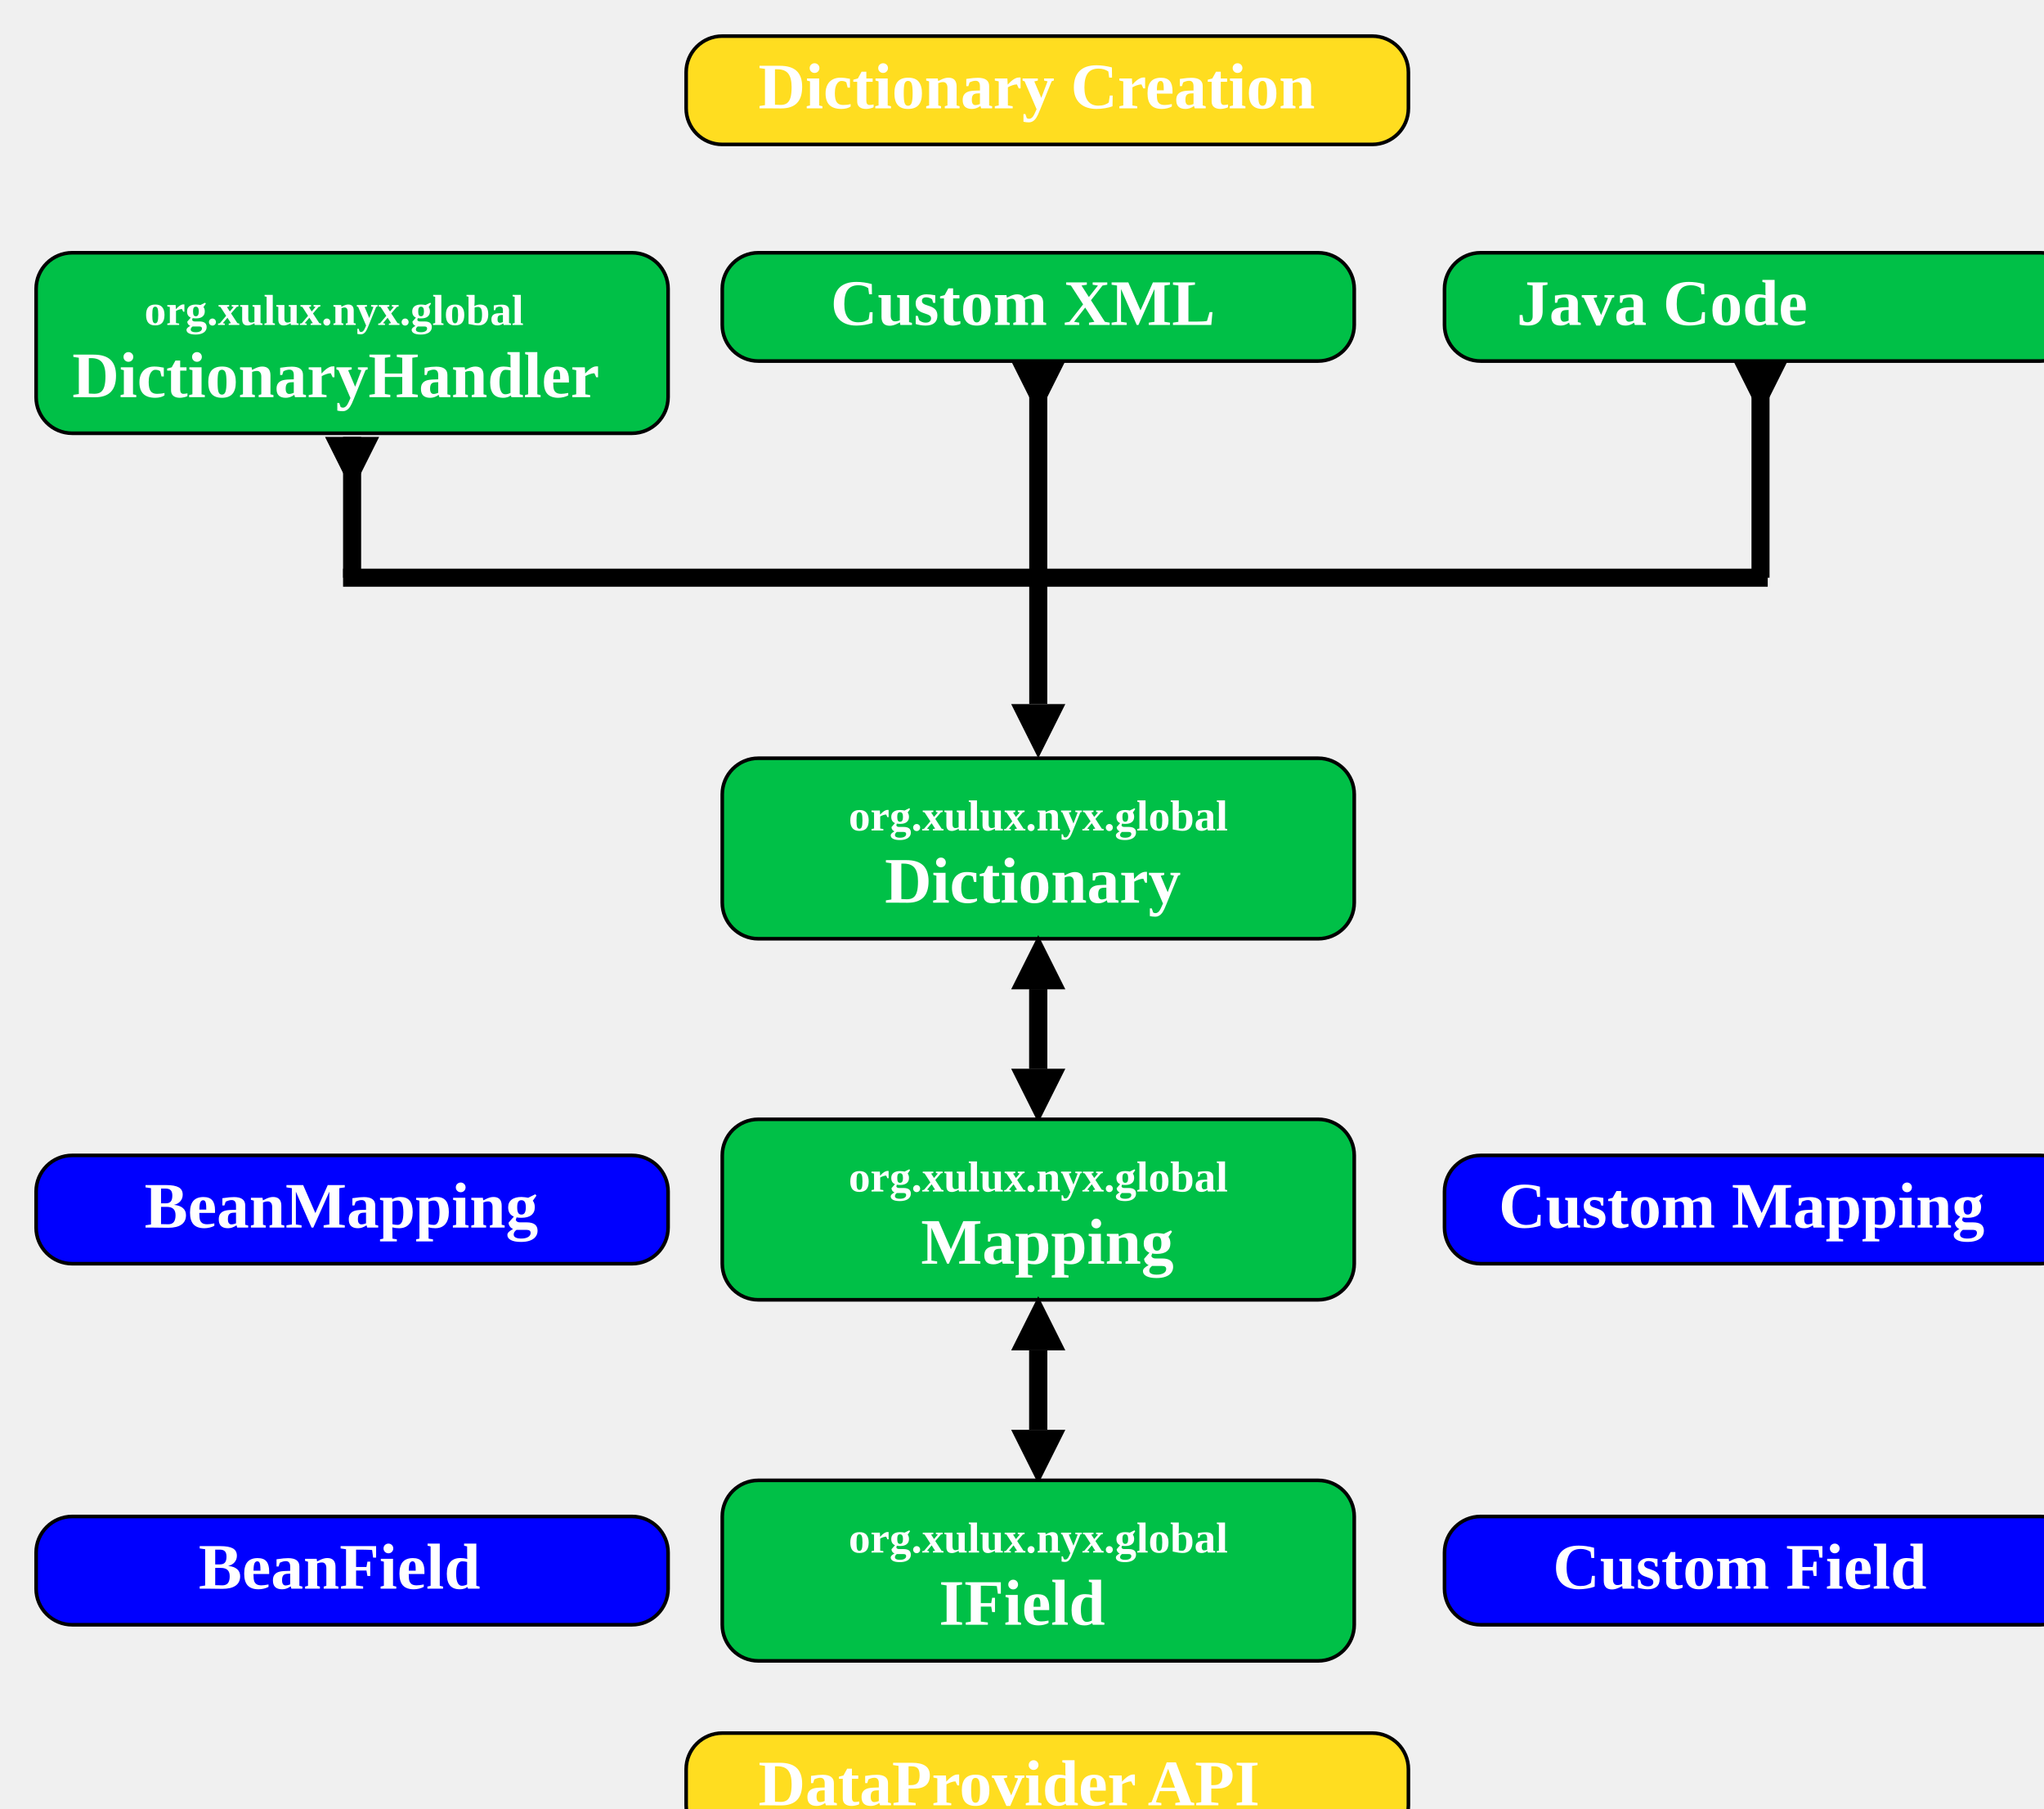
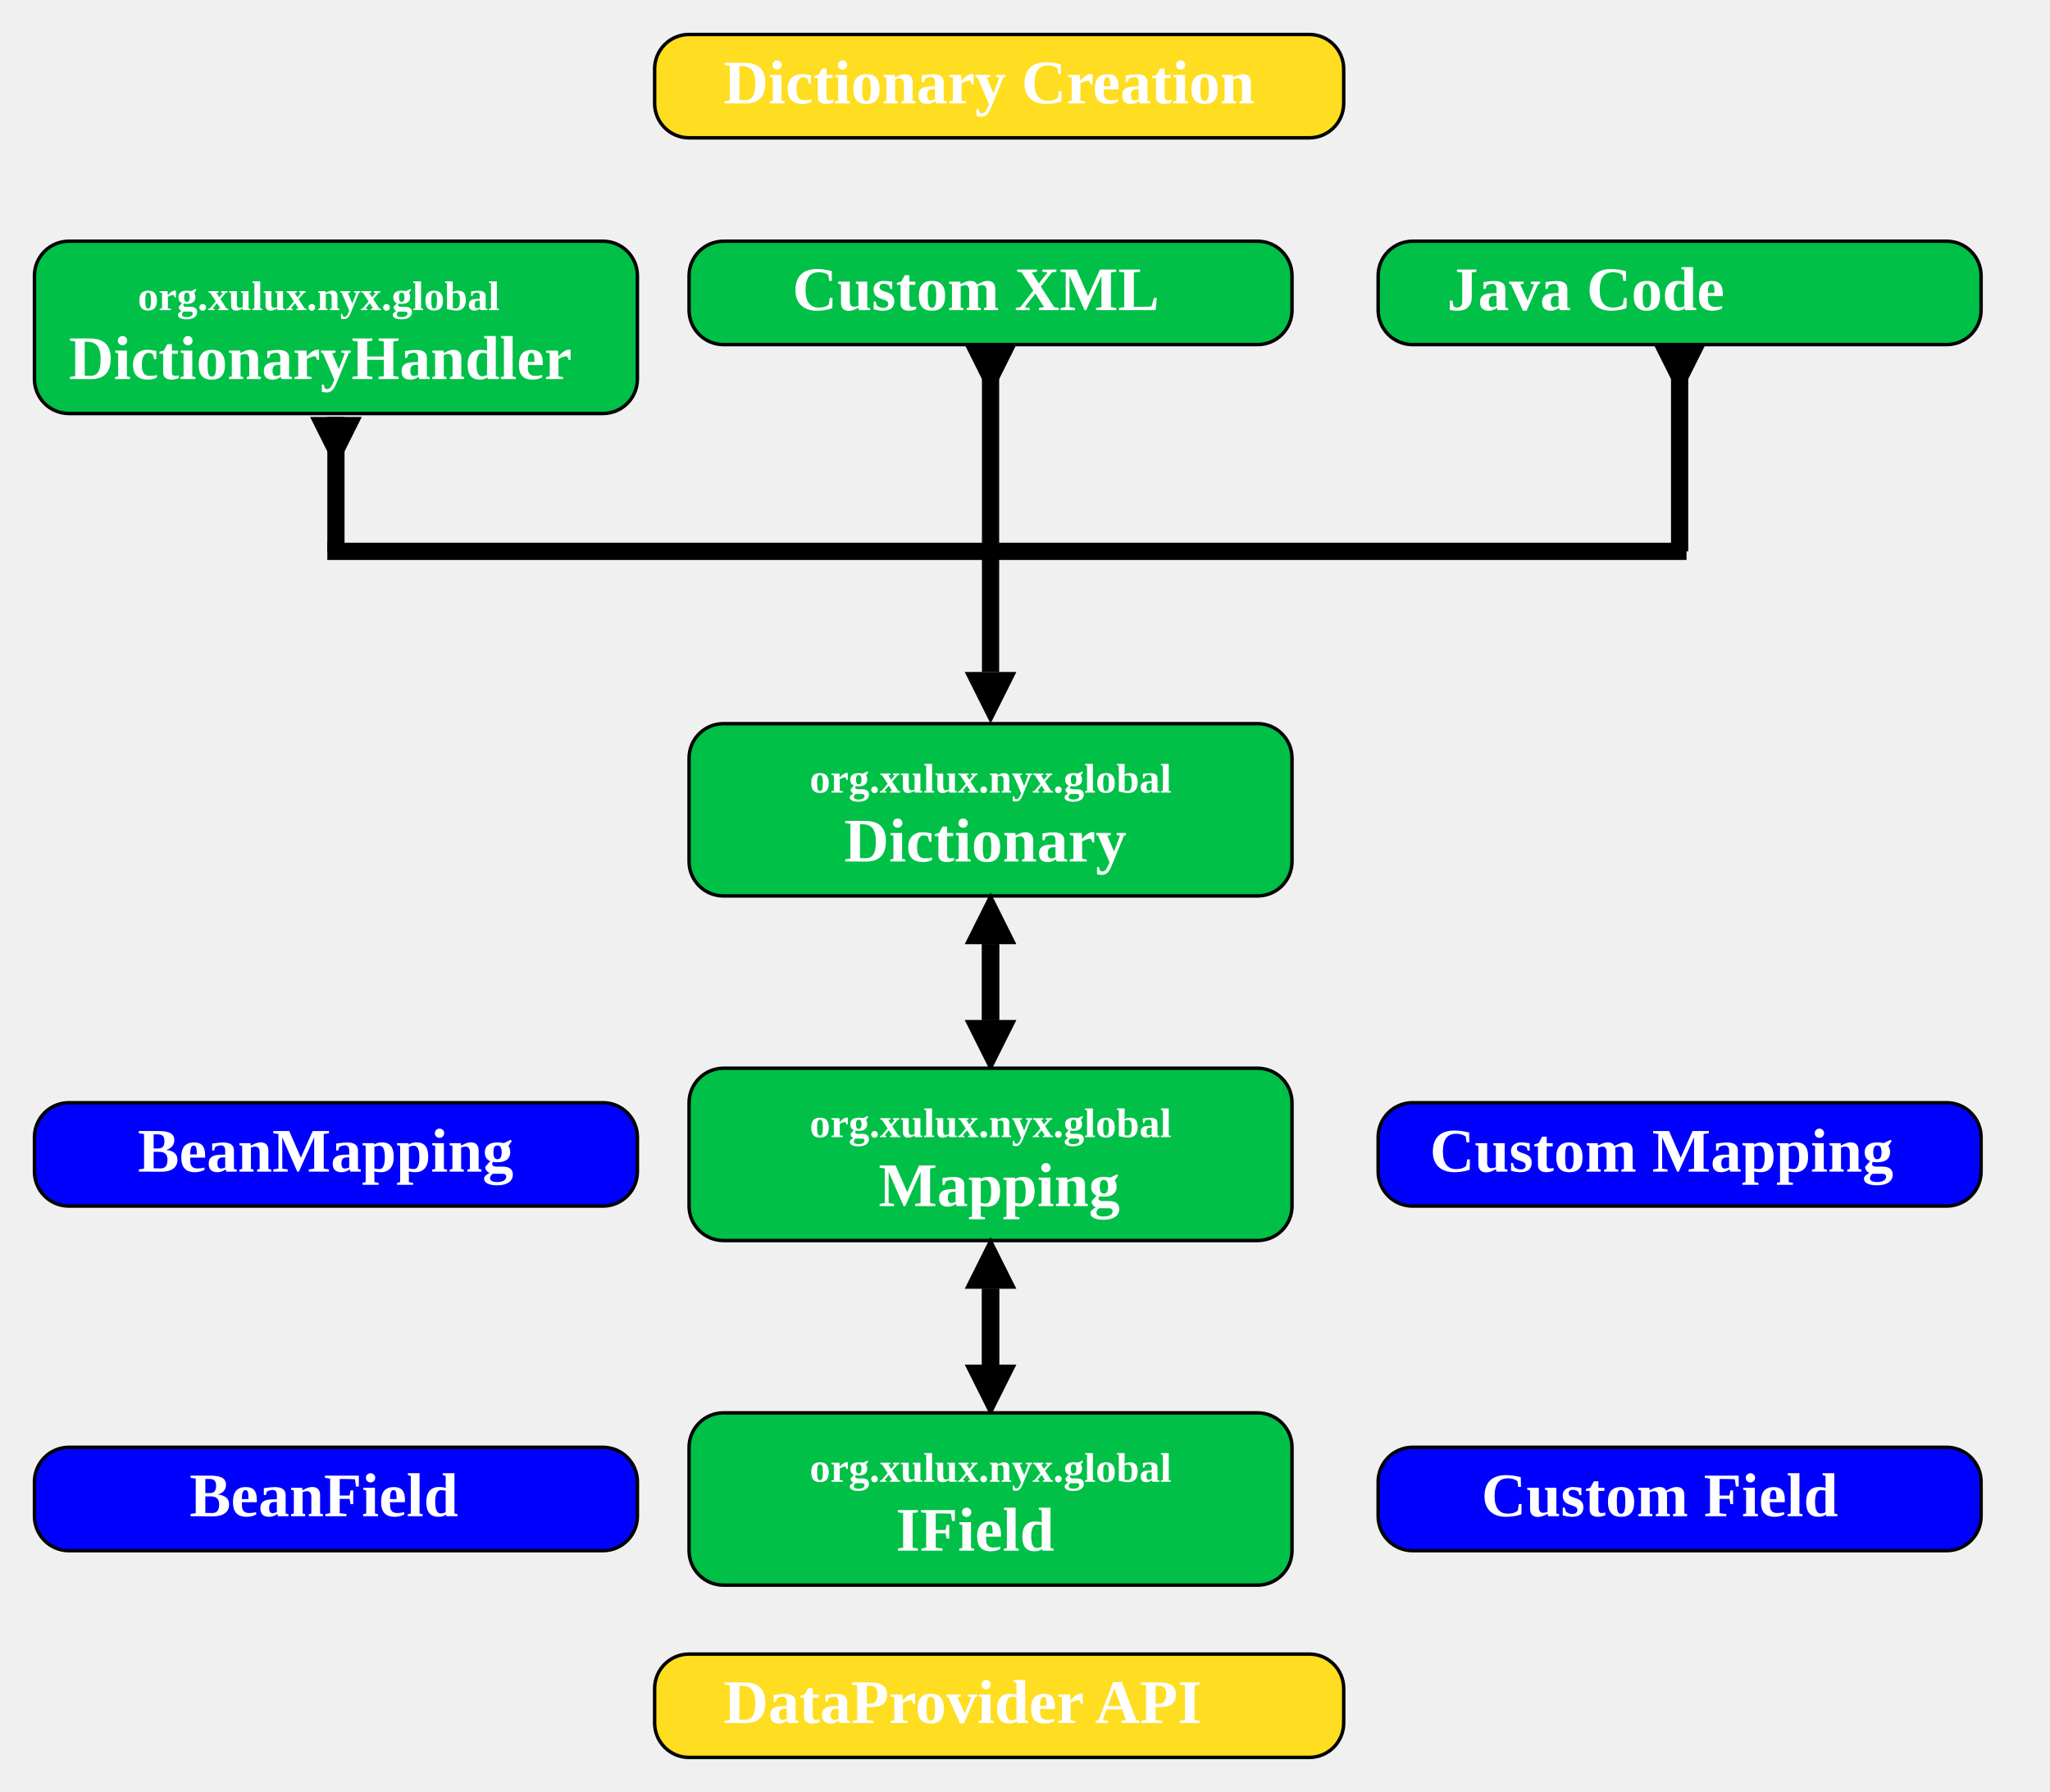
- <svg xmlns="http://www.w3.org/2000/svg" version="1">
+ <svg xmlns="http://www.w3.org/2000/svg" version="1" width="595" height="520">
  <defs>
    <marker id="Triangle" viewBox="0 0 10 10" refX="0" refY="5" markerUnits="strokeWidth" markerWidth="4" markerHeight="3" orient="auto">
      <path d="M 0 0 L 10 5 L 0 10 z" />
    </marker>
  </defs>
  <linearGradient id="boxgradient">
    <stop offset="100%" style="stop-color:#00C047" />
  </linearGradient>
  <rect x="190" y="10" width="200" height="30" style="fill:#FFDD20" stroke-with="10" stroke="black" rx="10" />
  <g style="font-size:18; font-weight:bold">
    <text x="210" y="30" style="fill: white">
        Dictionary Creation
      </text>
  </g>
  <rect x="10" y="70" width="175" height="50" style="fill:#00C047" stroke-with="10" stroke="black" rx="10" />
  <text x="40" y="90" style="fill: white">
    <tspan style="font-size:12; font-weight:bold">org.xulux.nyx.global</tspan>
  </text>
  <g style="font-size:18; font-weight:bold">
    <text x="20" y="110" style="fill: white">
        DictionaryHandler
      </text>
  </g>
  <rect x="200" y="70" width="175" height="30" style="fill:#00C047" stroke-with="10" stroke="black" rx="10" />
  <g style="font-size:18; font-weight:bold">
    <text x="230" y="90" style="fill: white">
        Custom XML
      </text>
  </g>
  <rect x="400" y="70" width="175" height="30" style="fill:#00C047" stroke-with="10" stroke="black" rx="10" />
  <g style="font-size:18; font-weight:bold">
    <text x="420" y="90" style="fill: white">
        Java Code
      </text>
  </g>
  <g stroke="black" stroke-width="5">
    <line x1="97.5" y1="121" x2="97.5" y2="160" marker-start="url(#Triangle)" />
    <line x1="95" y1="160" x2="287.5" y2="160" />
    <line x1="287.5" y1="100" x2="287.5" y2="195" marker-start="url(#Triangle)" marker-end="url(#Triangle)" />
    <line x1="487.5" y1="100" x2="487.5" y2="160" marker-start="url(#Triangle)" />
    <line x1="489.5" y1="160" x2="287.5" y2="160" />
  </g>
  <rect x="200" y="210" width="175" height="50" style="fill:#00C047" stroke="#000000" stroke-with="120" rx="10" />
  <text x="235" y="230" style="fill: white">
    <tspan style="font-size:12; font-weight:bold">org.xulux.nyx.global</tspan>
  </text>
  <g style="font-size:18; font-weight:bold">
    <text x="245" y="250" style="fill: white">
       Dictionary
     </text>
  </g>
  <g stroke="black" stroke-width="5">
    <line x1="287.5" y1="274" x2="287.5" y2="296" marker-end="url(#Triangle)" />
    <line x2="287.5" y2="274" x1="287.5" y1="296" marker-end="url(#Triangle)" />
  </g>
  <rect x="200" y="310" width="175" height="50" style="fill:#00C047" stroke="#000000" stroke-with="120" rx="10" />
  <text x="235" y="330" style="fill: white">
    <tspan style="font-size:12; font-weight:bold">org.xulux.nyx.global</tspan>
  </text>
  <g style="font-size:18; font-weight:bold">
    <text x="255" y="350" style="fill: white">
        Mapping
      </text>
  </g>
  <rect x="10" y="320" width="175" height="30" style="fill:#0000FF" stroke-with="10" stroke="black" rx="10" />
  <g style="font-size:18; font-weight:bold">
    <text x="40" y="340" style="fill: white">
        BeanMapping
      </text>
  </g>
  <rect x="400" y="320" width="175" height="30" style="fill:#0000FF" stroke-with="10" stroke="black" rx="10" />
  <g style="font-size:18; font-weight:bold">
    <text x="415" y="340" style="fill: white">
        Custom Mapping
      </text>
  </g>
  <g stroke="black" stroke-width="5">
    <line x1="287.5" y1="374" x2="287.5" y2="396" marker-end="url(#Triangle)" />
    <line x2="287.5" y2="374" x1="287.5" y1="396" marker-end="url(#Triangle)" />
  </g>
  <rect x="200" y="410" width="175" height="50" style="fill:#00C047" stroke="#000000" stroke-with="120" rx="10" />
  <text x="235" y="430" style="fill: white">
    <tspan style="font-size:12; font-weight:bold">org.xulux.nyx.global</tspan>
  </text>
  <g style="font-size:18; font-weight:bold">
    <text x="260" y="450" style="fill: white">
        IField
      </text>
  </g>
  <rect x="10" y="420" width="175" height="30" style="fill:#0000FF" stroke-with="10" stroke="black" rx="10" />
  <g style="font-size:18; font-weight:bold">
    <text x="55" y="440" style="fill: white">
        BeanField
      </text>
  </g>
  <rect x="400" y="420" width="175" height="30" style="fill:#0000FF" stroke-with="10" stroke="black" rx="10" />
  <g style="font-size:18; font-weight:bold">
    <text x="430" y="440" style="fill: white">
        Custom Field
      </text>
  </g>
  <rect x="190" y="480" width="200" height="30" style="fill:#FFDD20" stroke-with="10" stroke="black" rx="10" />
  <g style="font-size:18; font-weight:bold">
    <text x="210" y="500" style="fill: white">
        DataProvider API
      </text>
  </g>
</svg>
